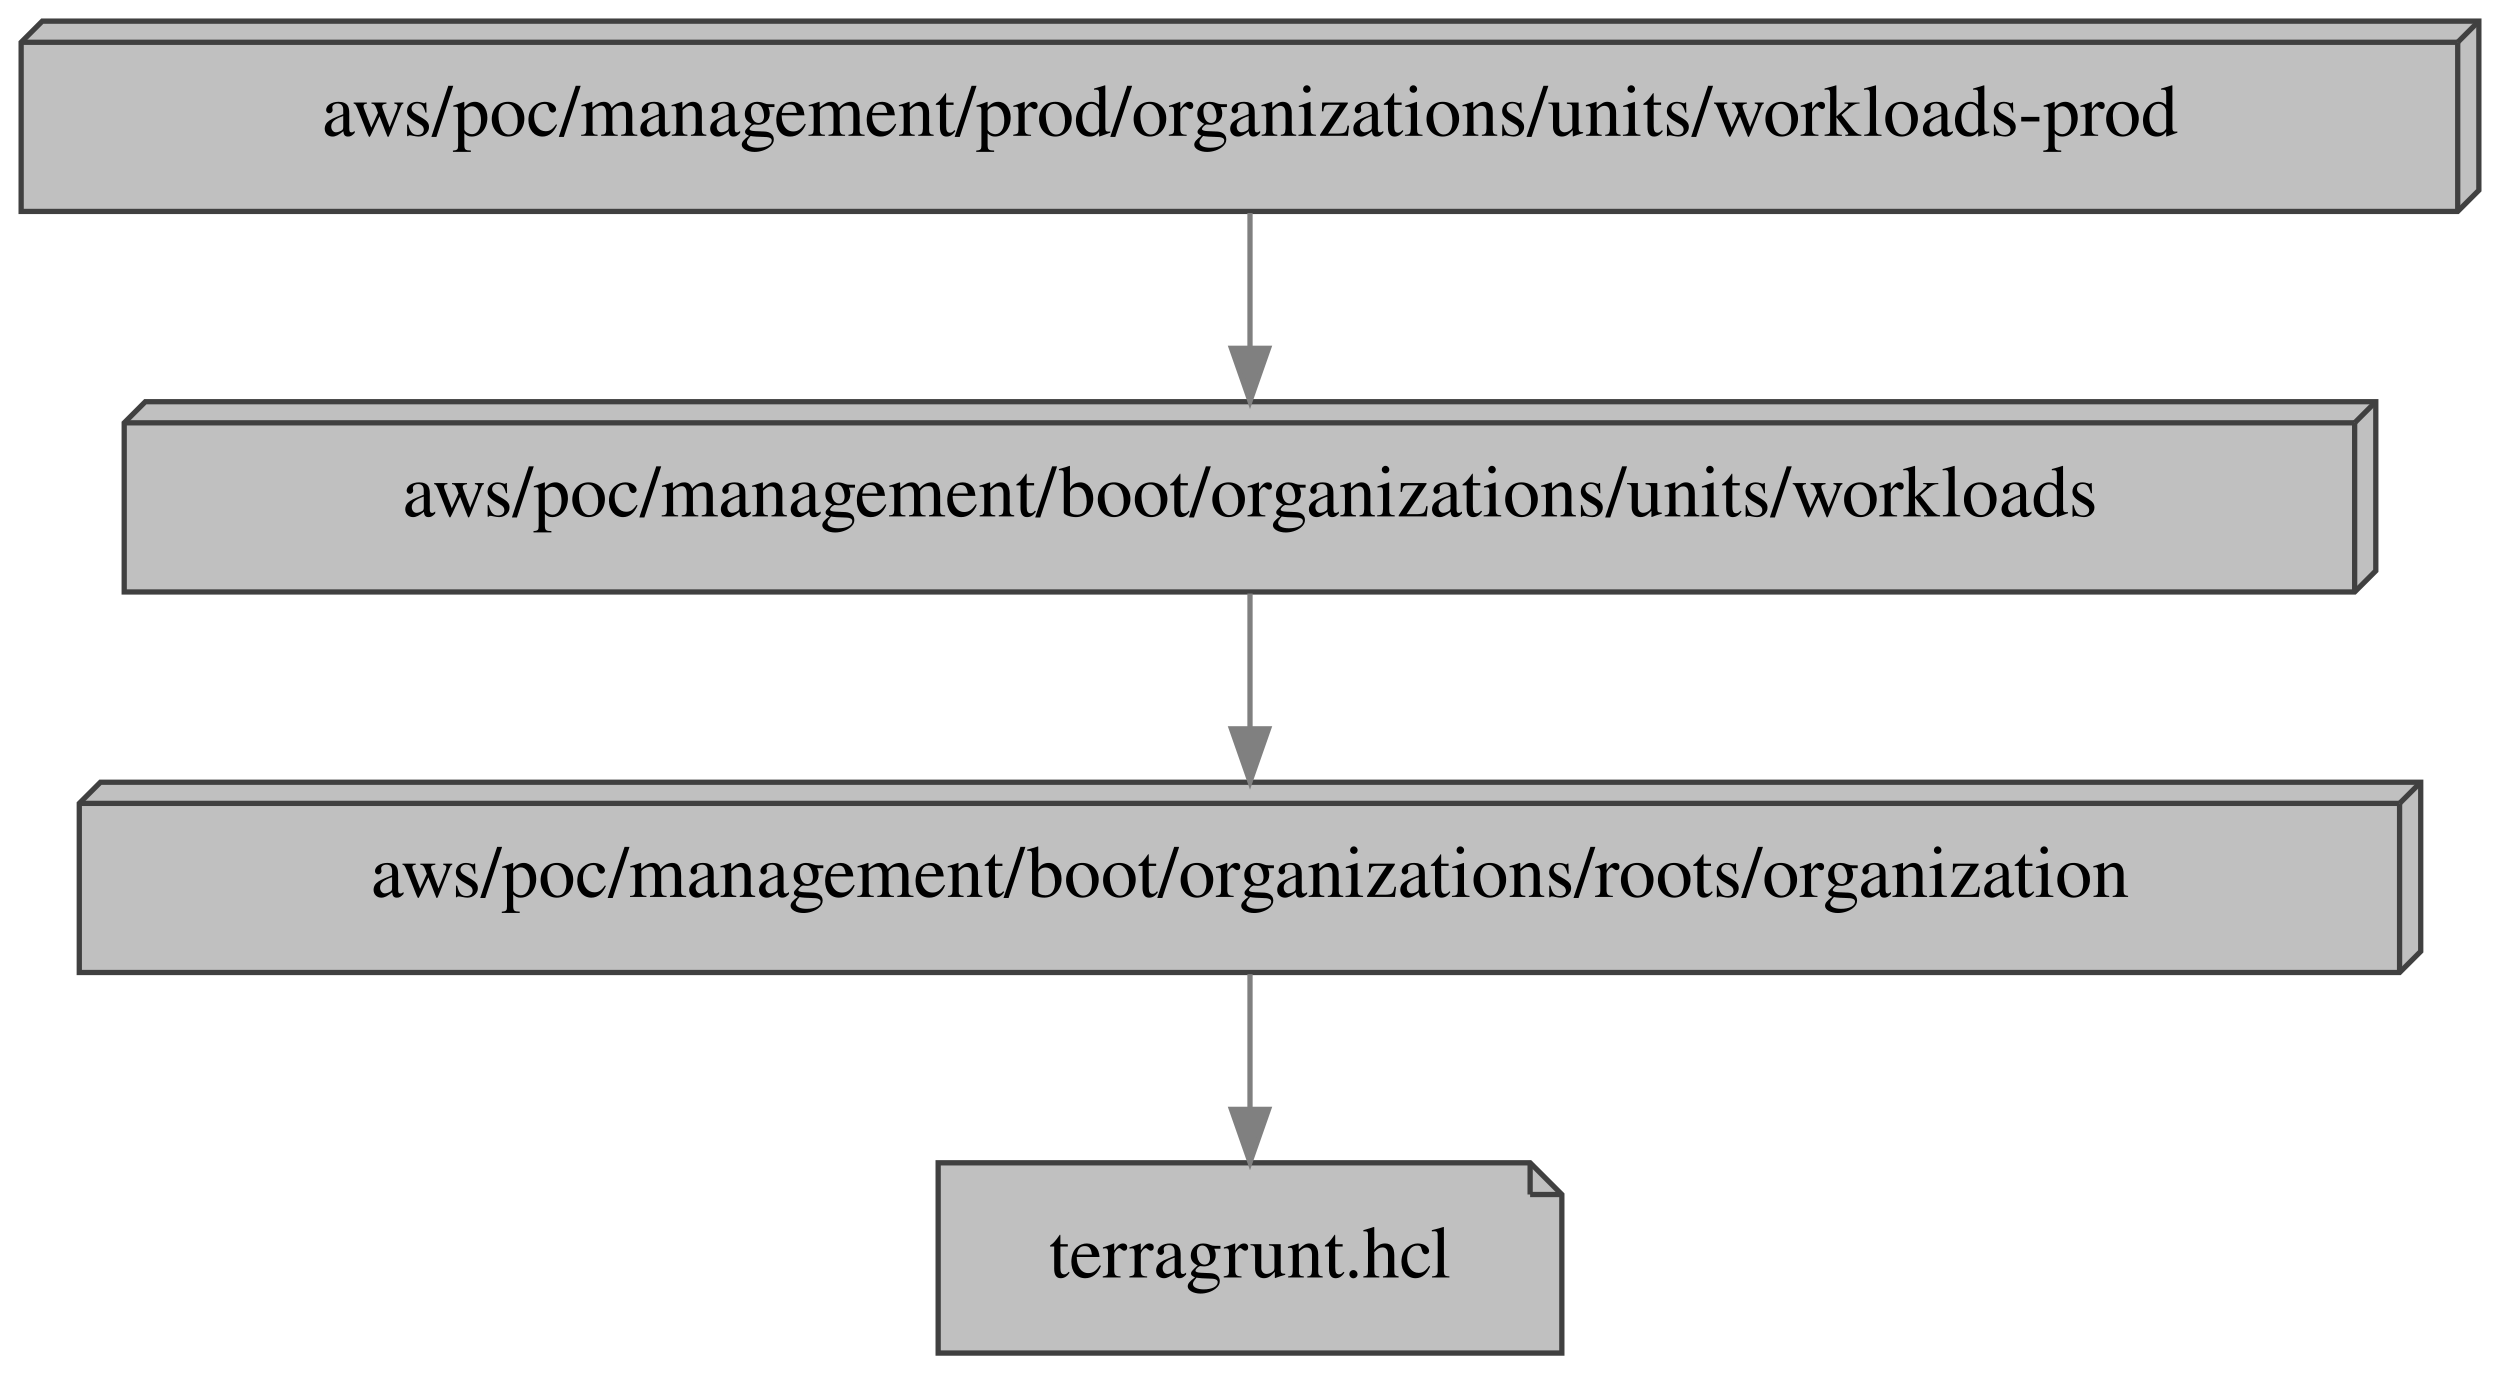
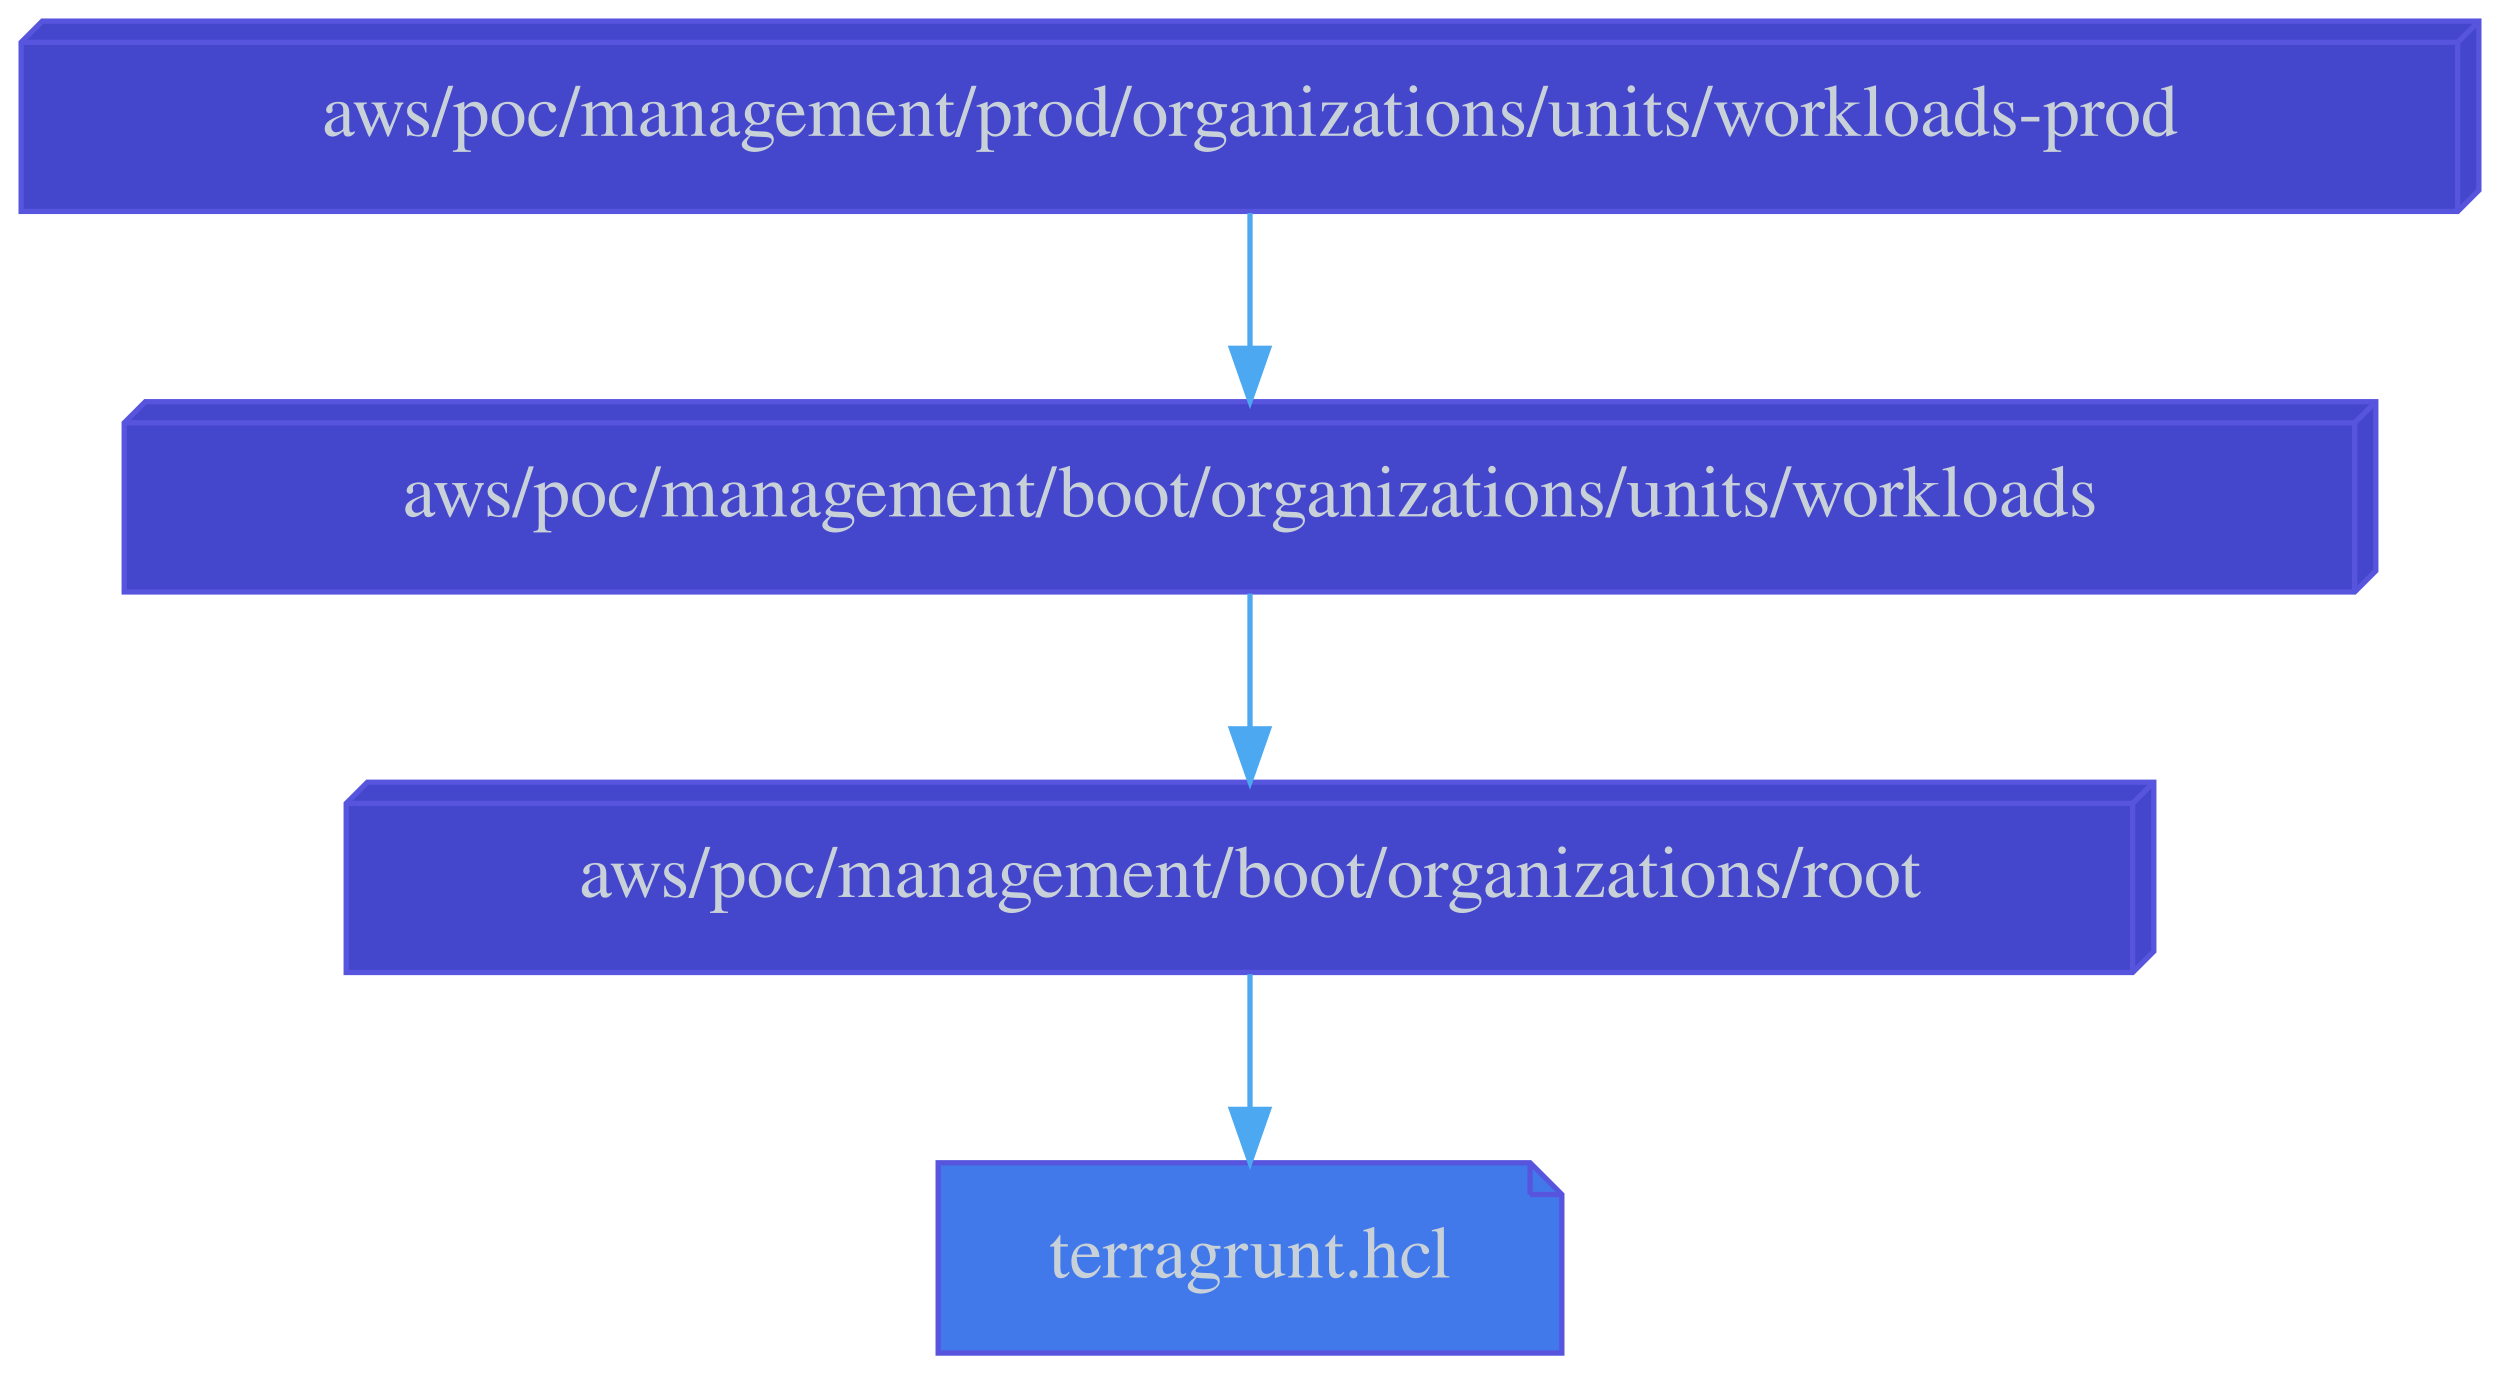
<svg xmlns="http://www.w3.org/2000/svg" width="473pt" height="260pt" viewBox="0.00 0.00 473.00 260.00">
  <g id="graph0" class="graph" transform="scale(1 1) rotate(0) translate(4 256)">
    <polygon fill="transparent" stroke="transparent" points="-4,4 -4,-256 469,-256 469,4 -4,4" />
    <g id="node1" class="node">
-       <polygon fill="#c0c0c0" stroke="#404040" points="285.5,-36 173.5,-36 173.5,0 291.5,0 291.5,-30 285.5,-36" />
-       <polyline fill="none" stroke="#404040" points="285.5,-36 285.5,-30 " />
-       <polyline fill="none" stroke="#404040" points="291.5,-30 285.5,-30 " />
-       <text text-anchor="middle" x="232.5" y="-14.3" font-family="Times,serif" font-size="14.00">terragrunt.hcl</text>
+       <polygon fill="#4179ea" stroke="#5754dd" points="285.5,-36 173.5,-36 173.5,0 291.5,0 291.5,-30 285.5,-36" />
+       <polyline fill="none" stroke="#5754dd" points="285.5,-36 285.5,-30 " />
+       <polyline fill="none" stroke="#5754dd" points="291.5,-30 285.5,-30 " />
+       <text text-anchor="middle" x="232.5" y="-14.3" font-family="Times,serif" font-size="14.00" fill="#c9d1d8">terragrunt.hcl</text>
    </g>
    <g id="node2" class="node">
-       <polygon fill="#c0c0c0" stroke="#404040" points="454,-108 15,-108 11,-104 11,-72 450,-72 454,-76 454,-108" />
-       <polyline fill="none" stroke="#404040" points="450,-104 11,-104 " />
-       <polyline fill="none" stroke="#404040" points="450,-104 450,-72 " />
-       <polyline fill="none" stroke="#404040" points="450,-104 454,-108 " />
-       <text text-anchor="middle" x="232.5" y="-86.3" font-family="Times,serif" font-size="14.00">aws/poc/management/boot/organizations/roots/organization</text>
+       <polygon fill="#4447cc" stroke="#5754dd" points="403.5,-108 65.5,-108 61.5,-104 61.5,-72 399.5,-72 403.5,-76 403.5,-108" />
+       <polyline fill="none" stroke="#5754dd" points="399.5,-104 61.5,-104 " />
+       <polyline fill="none" stroke="#5754dd" points="399.5,-104 399.5,-72 " />
+       <polyline fill="none" stroke="#5754dd" points="399.5,-104 403.5,-108 " />
+       <text text-anchor="middle" x="232.5" y="-86.3" font-family="Times,serif" font-size="14.00" fill="#c9d1d8">aws/poc/management/boot/organizations/root</text>
    </g>
    <g id="edge1" class="edge">
-       <path fill="none" stroke="#808080" d="M232.5,-71.7C232.5,-63.98 232.5,-54.71 232.5,-46.11" />
-       <polygon fill="#808080" stroke="#808080" points="236,-46.1 232.5,-36.1 229,-46.1 236,-46.1" />
+       <path fill="none" stroke="#4ba8f1" d="M232.5,-71.7C232.5,-63.98 232.5,-54.71 232.5,-46.11" />
+       <polygon fill="#4ba8f1" stroke="#4ba8f1" points="236,-46.1 232.5,-36.1 229,-46.1 236,-46.1" />
    </g>
    <g id="node3" class="node">
-       <polygon fill="#c0c0c0" stroke="#404040" points="445.5,-180 23.5,-180 19.5,-176 19.5,-144 441.5,-144 445.5,-148 445.5,-180" />
-       <polyline fill="none" stroke="#404040" points="441.5,-176 19.5,-176 " />
-       <polyline fill="none" stroke="#404040" points="441.5,-176 441.5,-144 " />
-       <polyline fill="none" stroke="#404040" points="441.5,-176 445.5,-180 " />
-       <text text-anchor="middle" x="232.5" y="-158.3" font-family="Times,serif" font-size="14.00">aws/poc/management/boot/organizations/units/workloads</text>
+       <polygon fill="#4447cc" stroke="#5754dd" points="445.5,-180 23.5,-180 19.5,-176 19.5,-144 441.5,-144 445.5,-148 445.5,-180" />
+       <polyline fill="none" stroke="#5754dd" points="441.5,-176 19.5,-176 " />
+       <polyline fill="none" stroke="#5754dd" points="441.5,-176 441.5,-144 " />
+       <polyline fill="none" stroke="#5754dd" points="441.5,-176 445.5,-180 " />
+       <text text-anchor="middle" x="232.5" y="-158.3" font-family="Times,serif" font-size="14.00" fill="#c9d1d8">aws/poc/management/boot/organizations/units/workloads</text>
    </g>
    <g id="edge2" class="edge">
-       <path fill="none" stroke="#808080" d="M232.5,-143.7C232.5,-135.98 232.5,-126.71 232.5,-118.11" />
-       <polygon fill="#808080" stroke="#808080" points="236,-118.1 232.5,-108.1 229,-118.1 236,-118.1" />
+       <path fill="none" stroke="#4ba8f1" d="M232.5,-143.7C232.5,-135.98 232.5,-126.71 232.5,-118.11" />
+       <polygon fill="#4ba8f1" stroke="#4ba8f1" points="236,-118.1 232.5,-108.1 229,-118.1 236,-118.1" />
    </g>
    <g id="node4" class="node">
-       <polygon fill="#c0c0c0" stroke="#404040" points="465,-252 4,-252 0,-248 0,-216 461,-216 465,-220 465,-252" />
-       <polyline fill="none" stroke="#404040" points="461,-248 0,-248 " />
-       <polyline fill="none" stroke="#404040" points="461,-248 461,-216 " />
-       <polyline fill="none" stroke="#404040" points="461,-248 465,-252 " />
-       <text text-anchor="middle" x="232.5" y="-230.3" font-family="Times,serif" font-size="14.00">aws/poc/management/prod/organizations/units/workloads-prod</text>
+       <polygon fill="#4447cc" stroke="#5754dd" points="465,-252 4,-252 0,-248 0,-216 461,-216 465,-220 465,-252" />
+       <polyline fill="none" stroke="#5754dd" points="461,-248 0,-248 " />
+       <polyline fill="none" stroke="#5754dd" points="461,-248 461,-216 " />
+       <polyline fill="none" stroke="#5754dd" points="461,-248 465,-252 " />
+       <text text-anchor="middle" x="232.5" y="-230.3" font-family="Times,serif" font-size="14.00" fill="#c9d1d8">aws/poc/management/prod/organizations/units/workloads-prod</text>
    </g>
    <g id="edge3" class="edge">
-       <path fill="none" stroke="#808080" d="M232.5,-215.7C232.5,-207.98 232.5,-198.71 232.5,-190.11" />
-       <polygon fill="#808080" stroke="#808080" points="236,-190.1 232.5,-180.1 229,-190.1 236,-190.1" />
+       <path fill="none" stroke="#4ba8f1" d="M232.5,-215.7C232.5,-207.98 232.5,-198.71 232.5,-190.11" />
+       <polygon fill="#4ba8f1" stroke="#4ba8f1" points="236,-190.1 232.5,-180.1 229,-190.1 236,-190.1" />
    </g>
  </g>
</svg>
